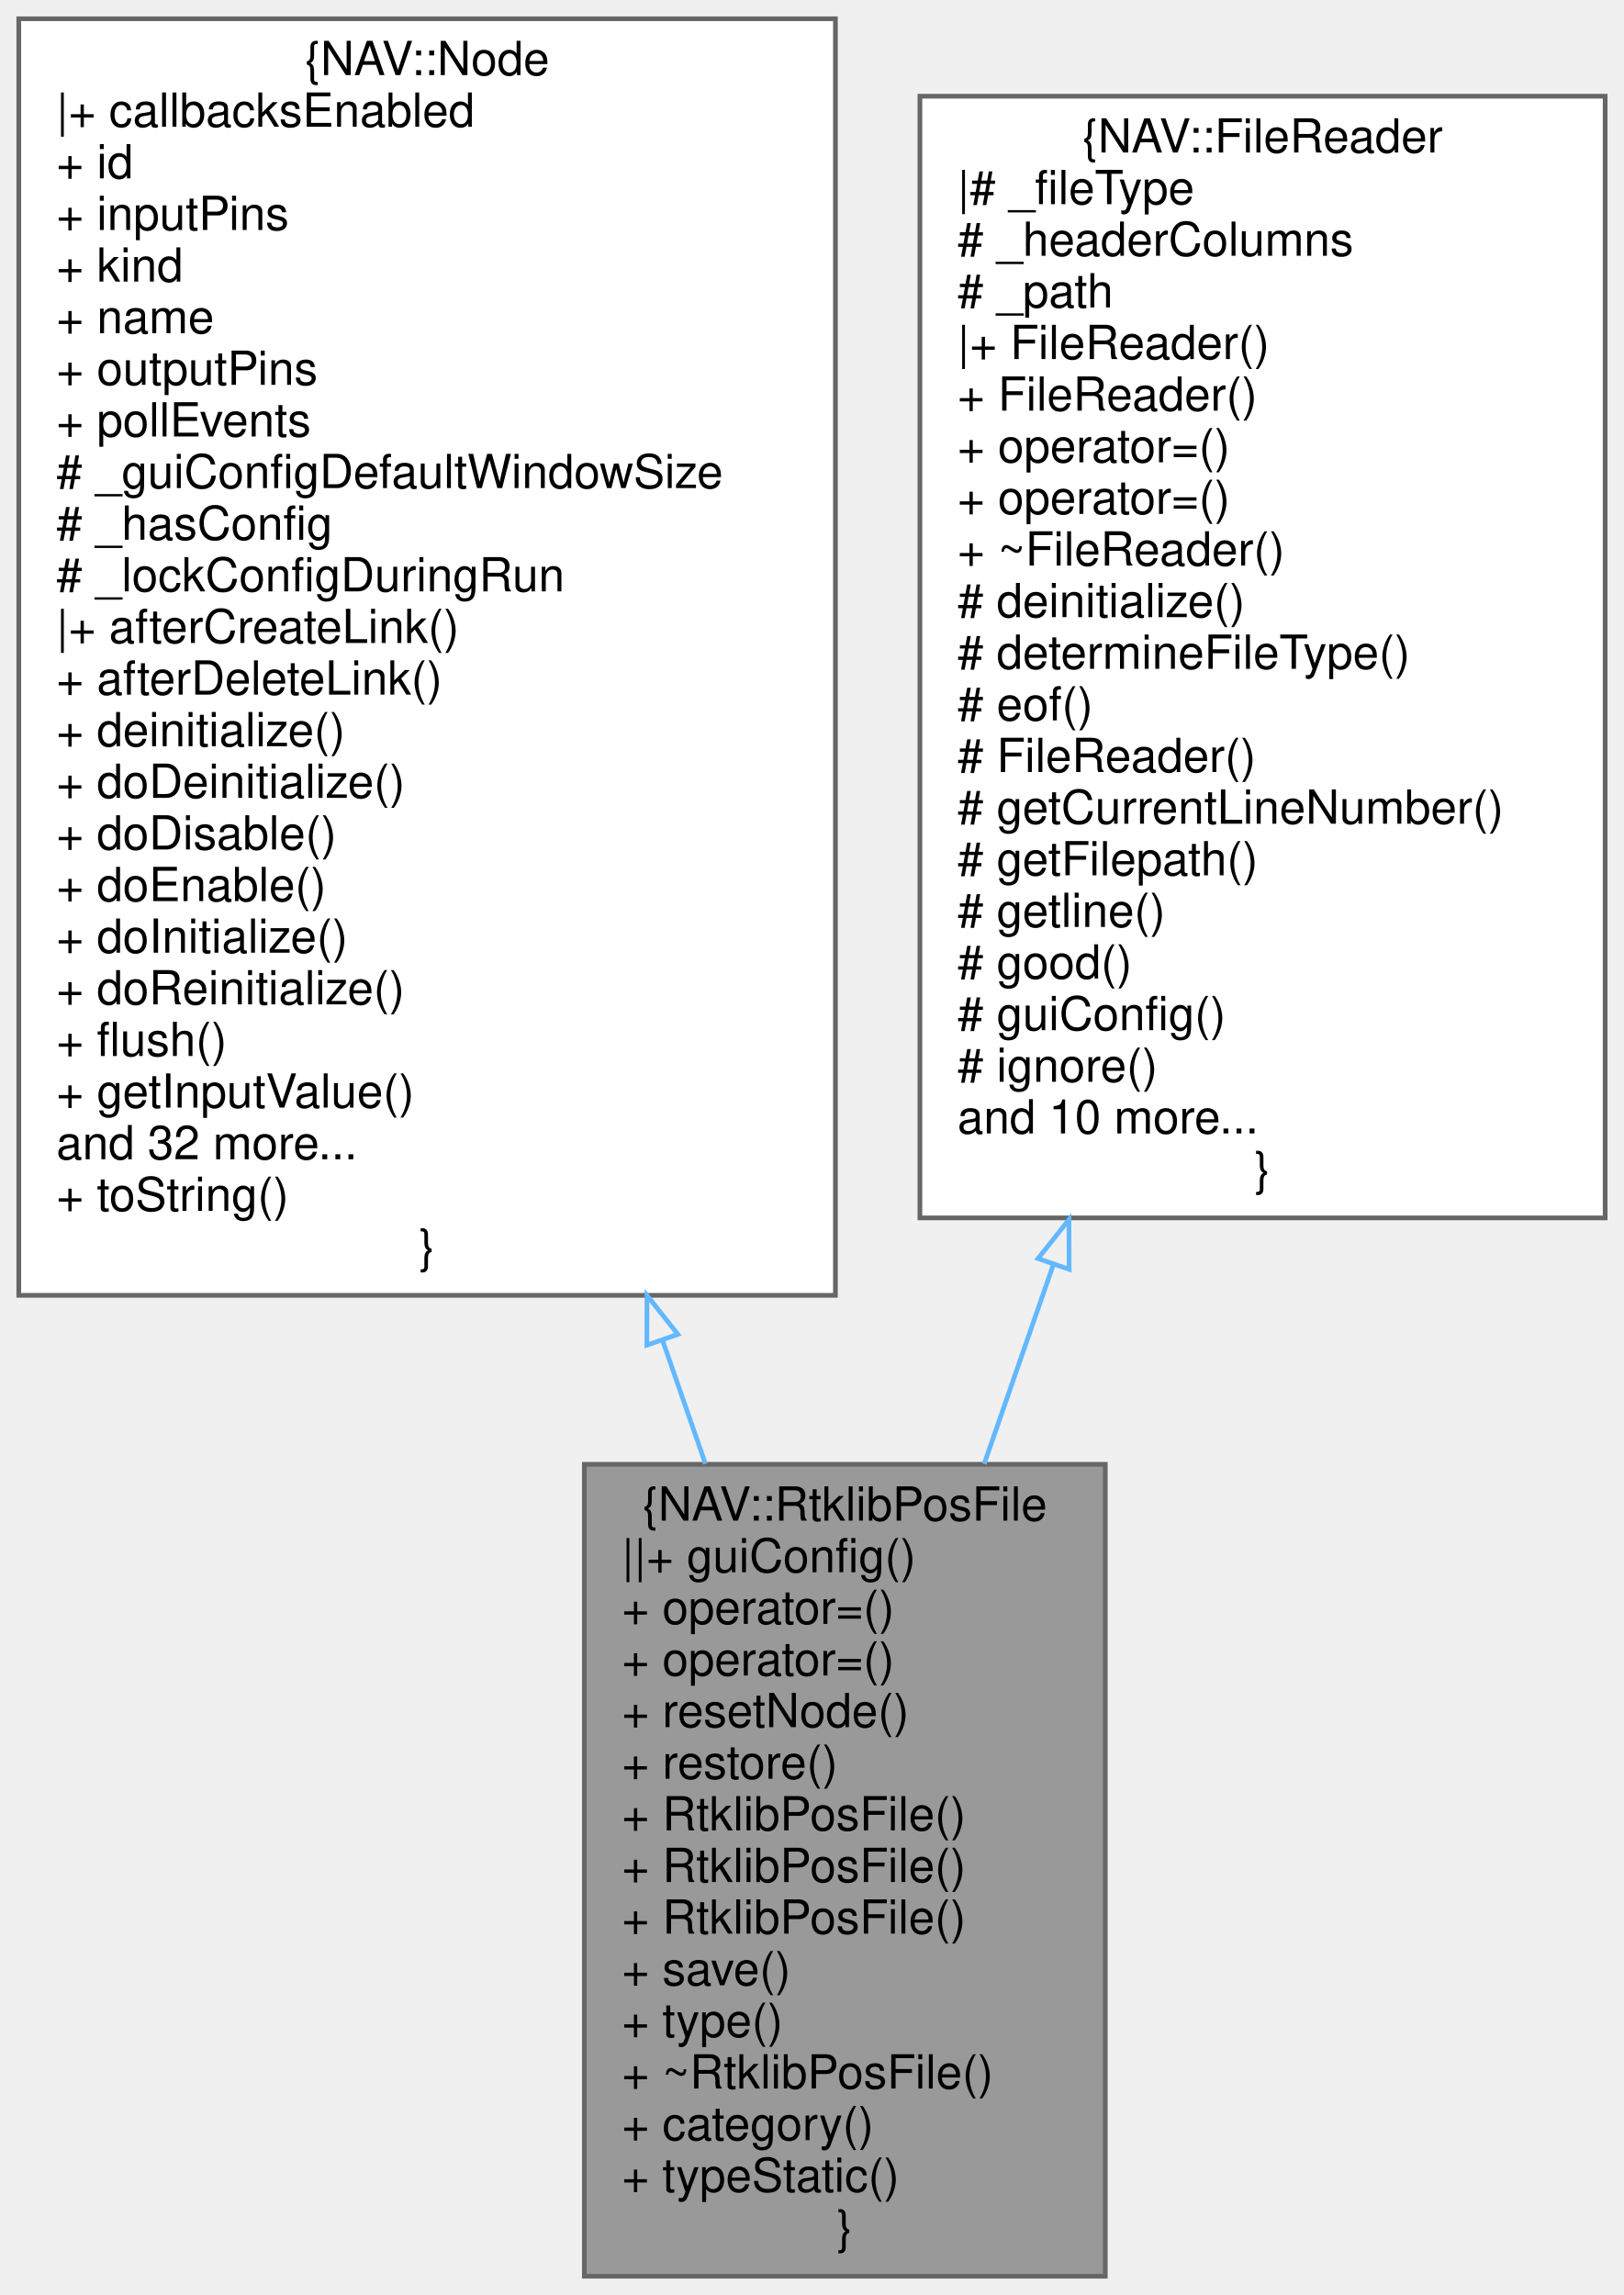
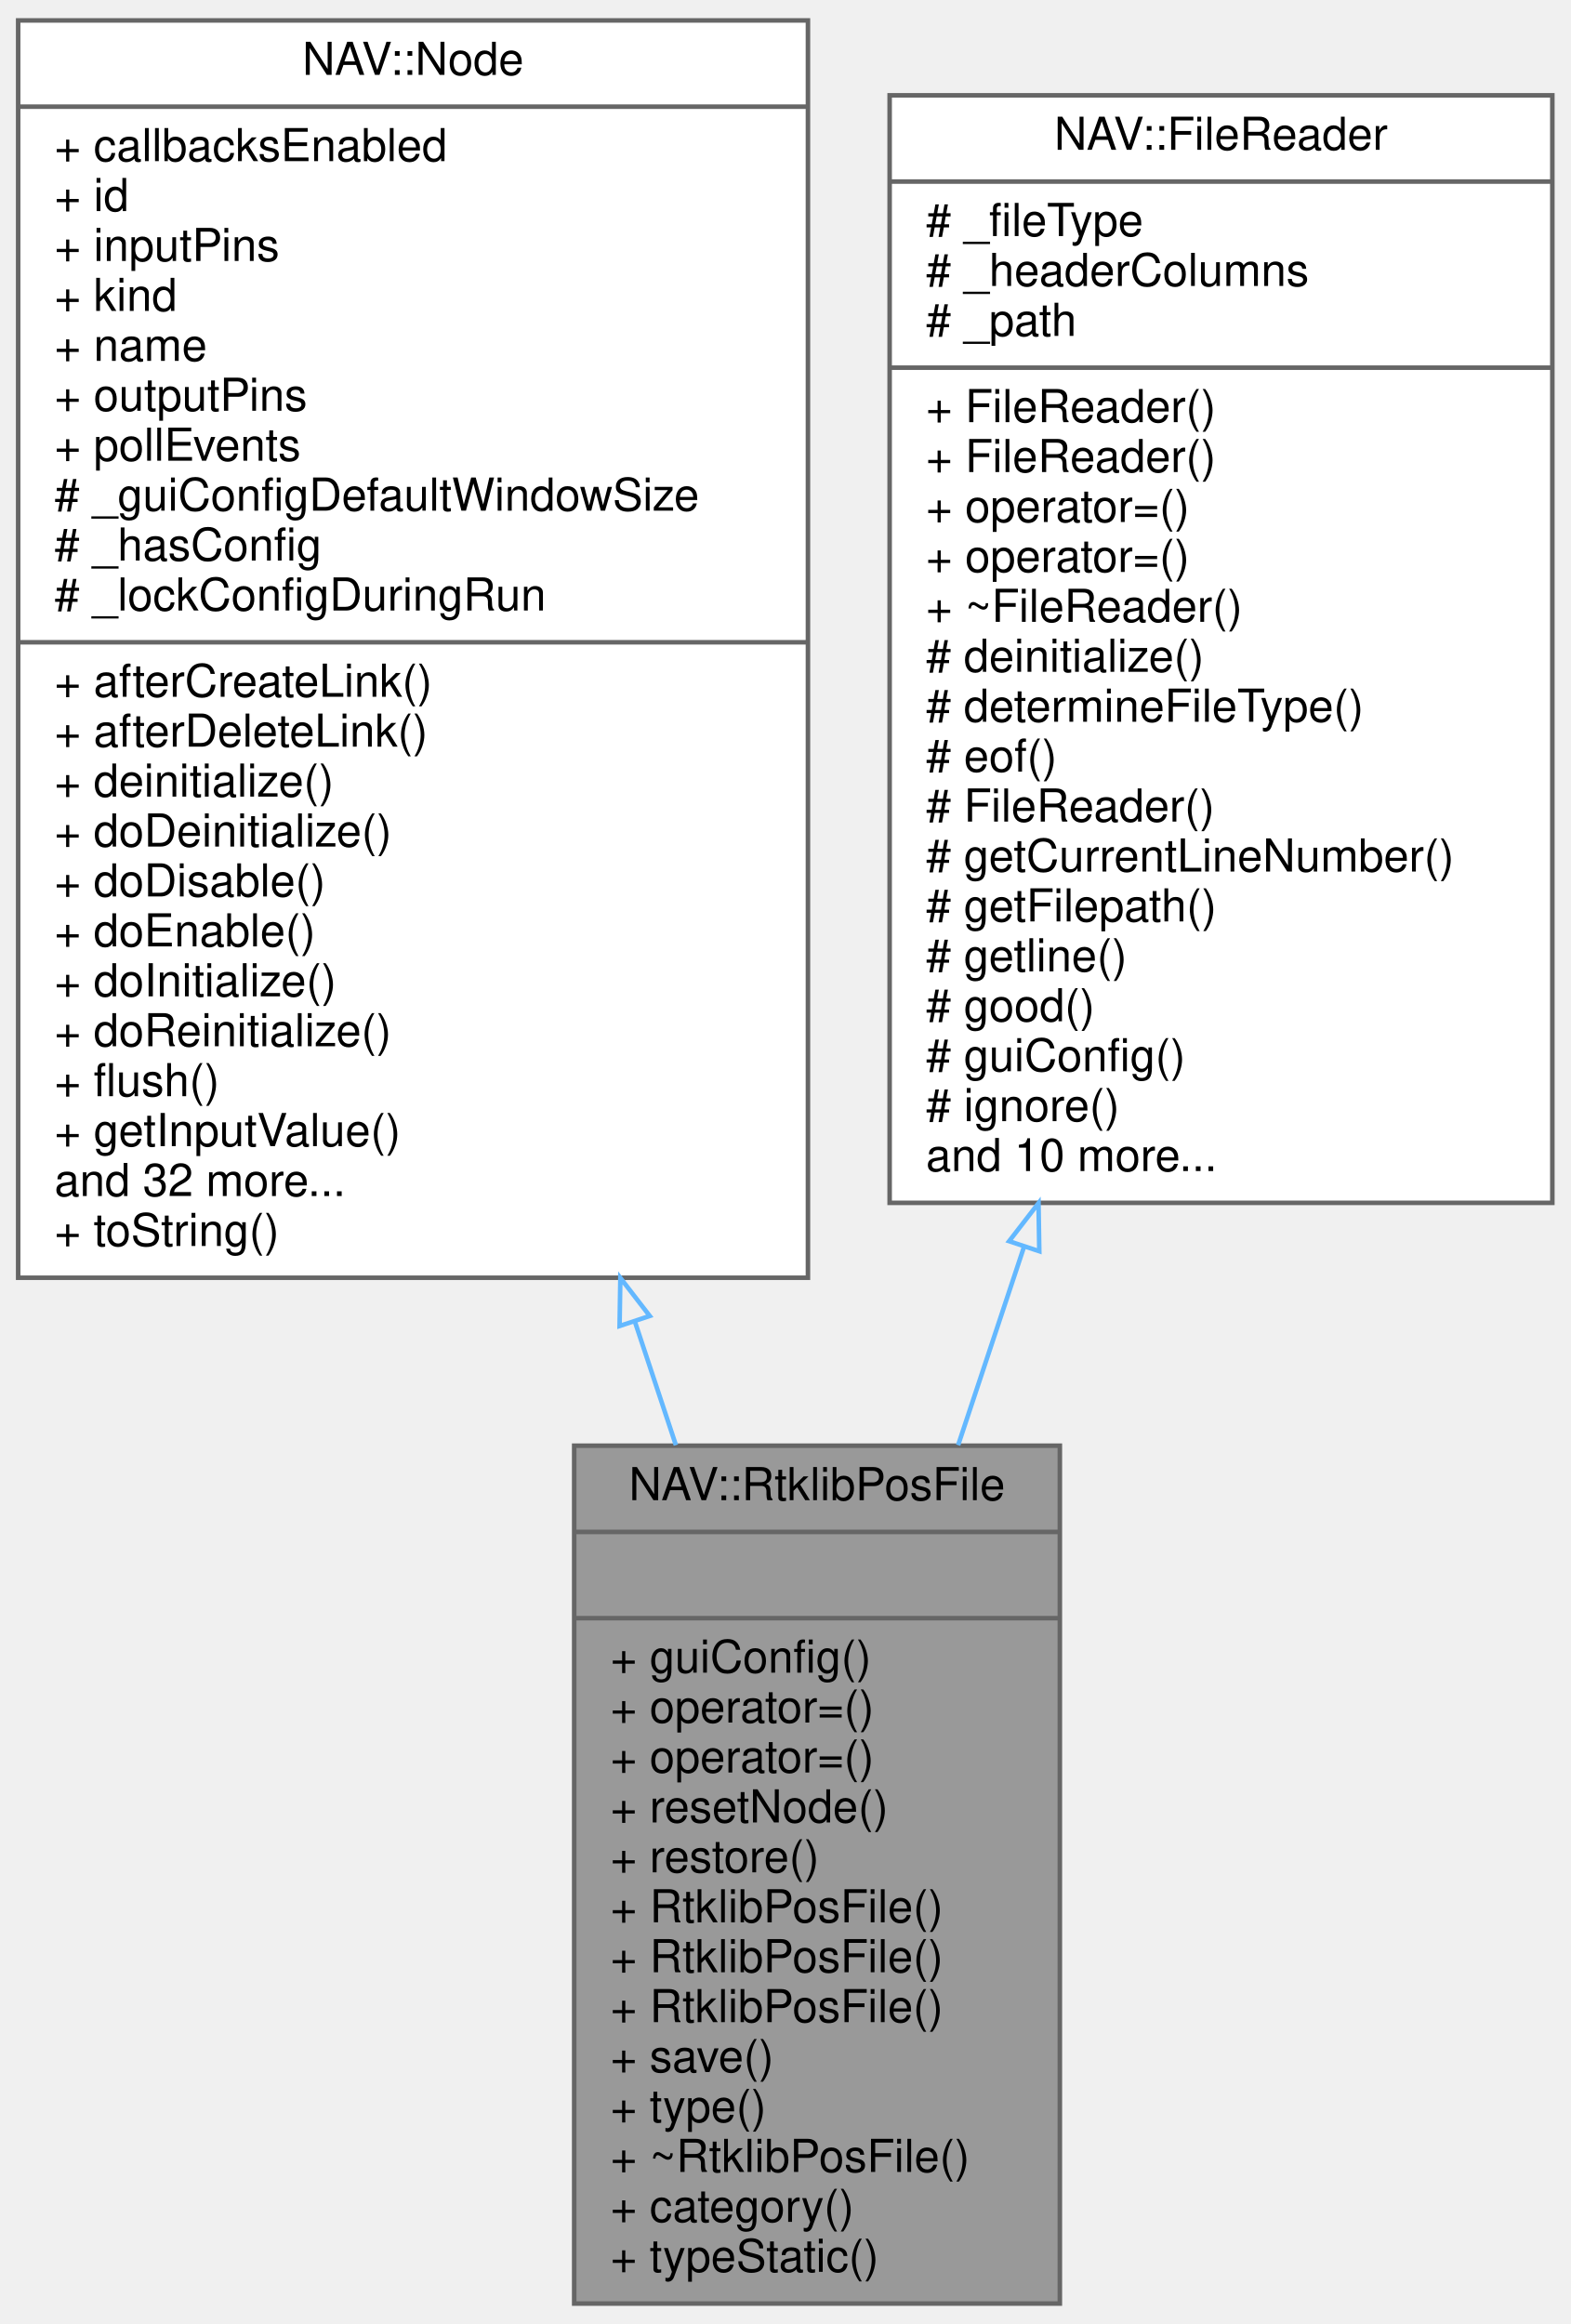
- <svg xmlns="http://www.w3.org/2000/svg" xmlns:xlink="http://www.w3.org/1999/xlink" width="346pt" height="489pt" viewBox="0.00 0.00 346.00 489.00">
-   <g id="graph0" class="graph" transform="scale(1 1) rotate(0) translate(4 485)">
+ <svg xmlns="http://www.w3.org/2000/svg" xmlns:xlink="http://www.w3.org/1999/xlink" width="346pt" height="512pt" viewBox="0.00 0.00 346.00 512.00">
+   <g id="graph0" class="graph" transform="scale(1 1) rotate(0) translate(4 508)">
    <g id="node1" class="node">
      <g id="a_node1">
        <a xlink:title="File Reader for RTKLIB pos log files.">
-           <polygon fill="#999999" stroke="#666666" points="231.5,-173 120.5,-173 120.5,0 231.5,0 231.5,-173" />
-           <text text-anchor="middle" x="176" y="-161" font-family="Helvetica,sans-Serif" font-size="10.00">{NAV::RtklibPosFile</text>
-           <text text-anchor="start" x="128.5" y="-150" font-family="Helvetica,sans-Serif" font-size="10.00">||+ guiConfig()</text>
-           <text text-anchor="start" x="128.5" y="-139" font-family="Helvetica,sans-Serif" font-size="10.00">+ operator=()</text>
-           <text text-anchor="start" x="128.5" y="-128" font-family="Helvetica,sans-Serif" font-size="10.00">+ operator=()</text>
-           <text text-anchor="start" x="128.5" y="-117" font-family="Helvetica,sans-Serif" font-size="10.00">+ resetNode()</text>
-           <text text-anchor="start" x="128.5" y="-106" font-family="Helvetica,sans-Serif" font-size="10.00">+ restore()</text>
-           <text text-anchor="start" x="128.5" y="-95" font-family="Helvetica,sans-Serif" font-size="10.00">+ RtklibPosFile()</text>
-           <text text-anchor="start" x="128.5" y="-84" font-family="Helvetica,sans-Serif" font-size="10.00">+ RtklibPosFile()</text>
-           <text text-anchor="start" x="128.5" y="-73" font-family="Helvetica,sans-Serif" font-size="10.00">+ RtklibPosFile()</text>
-           <text text-anchor="start" x="128.5" y="-62" font-family="Helvetica,sans-Serif" font-size="10.00">+ save()</text>
-           <text text-anchor="start" x="128.5" y="-51" font-family="Helvetica,sans-Serif" font-size="10.00">+ type()</text>
-           <text text-anchor="start" x="128.5" y="-40" font-family="Helvetica,sans-Serif" font-size="10.00">+ ~RtklibPosFile()</text>
-           <text text-anchor="start" x="128.5" y="-29" font-family="Helvetica,sans-Serif" font-size="10.00">+ category()</text>
-           <text text-anchor="start" x="128.5" y="-18" font-family="Helvetica,sans-Serif" font-size="10.00">+ typeStatic()</text>
-           <text text-anchor="middle" x="176" y="-7" font-family="Helvetica,sans-Serif" font-size="10.00">}</text>
+           <polygon fill="#999999" stroke="#666666" points="122.5,-0.5 122.5,-189.5 229.5,-189.5 229.5,-0.5 122.5,-0.5" />
+           <text text-anchor="middle" x="176" y="-177.5" font-family="Helvetica,sans-Serif" font-size="10.00">NAV::RtklibPosFile</text>
+           <polyline fill="none" stroke="#666666" points="122.5,-170.5 229.5,-170.5 " />
+           <text text-anchor="middle" x="176" y="-158.5" font-family="Helvetica,sans-Serif" font-size="10.00"> </text>
+           <polyline fill="none" stroke="#666666" points="122.5,-151.5 229.5,-151.5 " />
+           <text text-anchor="start" x="130.5" y="-139.5" font-family="Helvetica,sans-Serif" font-size="10.00">+ guiConfig()</text>
+           <text text-anchor="start" x="130.5" y="-128.5" font-family="Helvetica,sans-Serif" font-size="10.00">+ operator=()</text>
+           <text text-anchor="start" x="130.5" y="-117.5" font-family="Helvetica,sans-Serif" font-size="10.00">+ operator=()</text>
+           <text text-anchor="start" x="130.5" y="-106.5" font-family="Helvetica,sans-Serif" font-size="10.00">+ resetNode()</text>
+           <text text-anchor="start" x="130.5" y="-95.5" font-family="Helvetica,sans-Serif" font-size="10.00">+ restore()</text>
+           <text text-anchor="start" x="130.5" y="-84.5" font-family="Helvetica,sans-Serif" font-size="10.00">+ RtklibPosFile()</text>
+           <text text-anchor="start" x="130.5" y="-73.5" font-family="Helvetica,sans-Serif" font-size="10.00">+ RtklibPosFile()</text>
+           <text text-anchor="start" x="130.5" y="-62.5" font-family="Helvetica,sans-Serif" font-size="10.00">+ RtklibPosFile()</text>
+           <text text-anchor="start" x="130.5" y="-51.5" font-family="Helvetica,sans-Serif" font-size="10.00">+ save()</text>
+           <text text-anchor="start" x="130.5" y="-40.5" font-family="Helvetica,sans-Serif" font-size="10.00">+ type()</text>
+           <text text-anchor="start" x="130.5" y="-29.5" font-family="Helvetica,sans-Serif" font-size="10.00">+ ~RtklibPosFile()</text>
+           <text text-anchor="start" x="130.5" y="-18.5" font-family="Helvetica,sans-Serif" font-size="10.00">+ category()</text>
+           <text text-anchor="start" x="130.5" y="-7.5" font-family="Helvetica,sans-Serif" font-size="10.00">+ typeStatic()</text>
        </a>
      </g>
    </g>
    <g id="node2" class="node">
      <g id="a_node2">
        <a xlink:href="classNAV_1_1Node.html" target="_top" xlink:title="Abstract parent class for all nodes.">
-           <polygon fill="white" stroke="#666666" points="174,-481 0,-481 0,-209 174,-209 174,-481" />
-           <text text-anchor="middle" x="87" y="-469" font-family="Helvetica,sans-Serif" font-size="10.00">{NAV::Node</text>
-           <text text-anchor="start" x="8" y="-458" font-family="Helvetica,sans-Serif" font-size="10.00">|+ callbacksEnabled</text>
-           <text text-anchor="start" x="8" y="-447" font-family="Helvetica,sans-Serif" font-size="10.00">+ id</text>
-           <text text-anchor="start" x="8" y="-436" font-family="Helvetica,sans-Serif" font-size="10.00">+ inputPins</text>
-           <text text-anchor="start" x="8" y="-425" font-family="Helvetica,sans-Serif" font-size="10.00">+ kind</text>
-           <text text-anchor="start" x="8" y="-414" font-family="Helvetica,sans-Serif" font-size="10.00">+ name</text>
-           <text text-anchor="start" x="8" y="-403" font-family="Helvetica,sans-Serif" font-size="10.00">+ outputPins</text>
-           <text text-anchor="start" x="8" y="-392" font-family="Helvetica,sans-Serif" font-size="10.00">+ pollEvents</text>
-           <text text-anchor="start" x="8" y="-381" font-family="Helvetica,sans-Serif" font-size="10.00"># _guiConfigDefaultWindowSize</text>
-           <text text-anchor="start" x="8" y="-370" font-family="Helvetica,sans-Serif" font-size="10.00"># _hasConfig</text>
-           <text text-anchor="start" x="8" y="-359" font-family="Helvetica,sans-Serif" font-size="10.00"># _lockConfigDuringRun</text>
-           <text text-anchor="start" x="8" y="-348" font-family="Helvetica,sans-Serif" font-size="10.00">|+ afterCreateLink()</text>
-           <text text-anchor="start" x="8" y="-337" font-family="Helvetica,sans-Serif" font-size="10.00">+ afterDeleteLink()</text>
-           <text text-anchor="start" x="8" y="-326" font-family="Helvetica,sans-Serif" font-size="10.00">+ deinitialize()</text>
-           <text text-anchor="start" x="8" y="-315" font-family="Helvetica,sans-Serif" font-size="10.00">+ doDeinitialize()</text>
-           <text text-anchor="start" x="8" y="-304" font-family="Helvetica,sans-Serif" font-size="10.00">+ doDisable()</text>
-           <text text-anchor="start" x="8" y="-293" font-family="Helvetica,sans-Serif" font-size="10.00">+ doEnable()</text>
-           <text text-anchor="start" x="8" y="-282" font-family="Helvetica,sans-Serif" font-size="10.00">+ doInitialize()</text>
-           <text text-anchor="start" x="8" y="-271" font-family="Helvetica,sans-Serif" font-size="10.00">+ doReinitialize()</text>
-           <text text-anchor="start" x="8" y="-260" font-family="Helvetica,sans-Serif" font-size="10.00">+ flush()</text>
-           <text text-anchor="start" x="8" y="-249" font-family="Helvetica,sans-Serif" font-size="10.00">+ getInputValue()</text>
-           <text text-anchor="start" x="8" y="-238" font-family="Helvetica,sans-Serif" font-size="10.00">and 32 more...</text>
-           <text text-anchor="start" x="8" y="-227" font-family="Helvetica,sans-Serif" font-size="10.00">+ toString()</text>
-           <text text-anchor="middle" x="87" y="-216" font-family="Helvetica,sans-Serif" font-size="10.00">}</text>
+           <polygon fill="white" stroke="#666666" points="0,-226.5 0,-503.5 174,-503.5 174,-226.5 0,-226.5" />
+           <text text-anchor="middle" x="87" y="-491.5" font-family="Helvetica,sans-Serif" font-size="10.00">NAV::Node</text>
+           <polyline fill="none" stroke="#666666" points="0,-484.5 174,-484.5 " />
+           <text text-anchor="start" x="8" y="-472.5" font-family="Helvetica,sans-Serif" font-size="10.00">+ callbacksEnabled</text>
+           <text text-anchor="start" x="8" y="-461.5" font-family="Helvetica,sans-Serif" font-size="10.00">+ id</text>
+           <text text-anchor="start" x="8" y="-450.5" font-family="Helvetica,sans-Serif" font-size="10.00">+ inputPins</text>
+           <text text-anchor="start" x="8" y="-439.5" font-family="Helvetica,sans-Serif" font-size="10.00">+ kind</text>
+           <text text-anchor="start" x="8" y="-428.5" font-family="Helvetica,sans-Serif" font-size="10.00">+ name</text>
+           <text text-anchor="start" x="8" y="-417.5" font-family="Helvetica,sans-Serif" font-size="10.00">+ outputPins</text>
+           <text text-anchor="start" x="8" y="-406.5" font-family="Helvetica,sans-Serif" font-size="10.00">+ pollEvents</text>
+           <text text-anchor="start" x="8" y="-395.5" font-family="Helvetica,sans-Serif" font-size="10.00"># _guiConfigDefaultWindowSize</text>
+           <text text-anchor="start" x="8" y="-384.5" font-family="Helvetica,sans-Serif" font-size="10.00"># _hasConfig</text>
+           <text text-anchor="start" x="8" y="-373.5" font-family="Helvetica,sans-Serif" font-size="10.00"># _lockConfigDuringRun</text>
+           <polyline fill="none" stroke="#666666" points="0,-366.5 174,-366.5 " />
+           <text text-anchor="start" x="8" y="-354.5" font-family="Helvetica,sans-Serif" font-size="10.00">+ afterCreateLink()</text>
+           <text text-anchor="start" x="8" y="-343.5" font-family="Helvetica,sans-Serif" font-size="10.00">+ afterDeleteLink()</text>
+           <text text-anchor="start" x="8" y="-332.5" font-family="Helvetica,sans-Serif" font-size="10.00">+ deinitialize()</text>
+           <text text-anchor="start" x="8" y="-321.5" font-family="Helvetica,sans-Serif" font-size="10.00">+ doDeinitialize()</text>
+           <text text-anchor="start" x="8" y="-310.5" font-family="Helvetica,sans-Serif" font-size="10.00">+ doDisable()</text>
+           <text text-anchor="start" x="8" y="-299.5" font-family="Helvetica,sans-Serif" font-size="10.00">+ doEnable()</text>
+           <text text-anchor="start" x="8" y="-288.5" font-family="Helvetica,sans-Serif" font-size="10.00">+ doInitialize()</text>
+           <text text-anchor="start" x="8" y="-277.5" font-family="Helvetica,sans-Serif" font-size="10.00">+ doReinitialize()</text>
+           <text text-anchor="start" x="8" y="-266.5" font-family="Helvetica,sans-Serif" font-size="10.00">+ flush()</text>
+           <text text-anchor="start" x="8" y="-255.5" font-family="Helvetica,sans-Serif" font-size="10.00">+ getInputValue()</text>
+           <text text-anchor="start" x="8" y="-244.5" font-family="Helvetica,sans-Serif" font-size="10.00">and 32 more...</text>
+           <text text-anchor="start" x="8" y="-233.5" font-family="Helvetica,sans-Serif" font-size="10.00">+ toString()</text>
        </a>
      </g>
    </g>
    <g id="edge1" class="edge">
-       <path fill="none" stroke="#63b8ff" d="M137.21,-199.3C140.29,-190.4 143.34,-181.61 146.3,-173.11" />
-       <polygon fill="none" stroke="#63b8ff" points="133.82,-198.39 133.85,-208.99 140.43,-200.69 133.82,-198.39" />
+       <path fill="none" stroke="#63b8ff" d="M135.87,-216.84C138.93,-207.63 141.96,-198.49 144.91,-189.62" />
+       <polygon fill="none" stroke="#63b8ff" points="132.5,-215.87 132.67,-226.47 139.15,-218.08 132.5,-215.87" />
    </g>
    <g id="node3" class="node">
      <g id="a_node3">
        <a xlink:href="classNAV_1_1FileReader.html" target="_top" xlink:title="Abstract File Reader class.">
-           <polygon fill="white" stroke="#666666" points="338,-464.5 192,-464.5 192,-225.5 338,-225.5 338,-464.5" />
-           <text text-anchor="middle" x="265" y="-452.5" font-family="Helvetica,sans-Serif" font-size="10.00">{NAV::FileReader</text>
-           <text text-anchor="start" x="200" y="-441.5" font-family="Helvetica,sans-Serif" font-size="10.00">|# _fileType</text>
-           <text text-anchor="start" x="200" y="-430.5" font-family="Helvetica,sans-Serif" font-size="10.00"># _headerColumns</text>
-           <text text-anchor="start" x="200" y="-419.5" font-family="Helvetica,sans-Serif" font-size="10.00"># _path</text>
-           <text text-anchor="start" x="200" y="-408.5" font-family="Helvetica,sans-Serif" font-size="10.00">|+ FileReader()</text>
-           <text text-anchor="start" x="200" y="-397.5" font-family="Helvetica,sans-Serif" font-size="10.00">+ FileReader()</text>
-           <text text-anchor="start" x="200" y="-386.5" font-family="Helvetica,sans-Serif" font-size="10.00">+ operator=()</text>
-           <text text-anchor="start" x="200" y="-375.5" font-family="Helvetica,sans-Serif" font-size="10.00">+ operator=()</text>
-           <text text-anchor="start" x="200" y="-364.5" font-family="Helvetica,sans-Serif" font-size="10.00">+ ~FileReader()</text>
-           <text text-anchor="start" x="200" y="-353.5" font-family="Helvetica,sans-Serif" font-size="10.00"># deinitialize()</text>
-           <text text-anchor="start" x="200" y="-342.5" font-family="Helvetica,sans-Serif" font-size="10.00"># determineFileType()</text>
-           <text text-anchor="start" x="200" y="-331.5" font-family="Helvetica,sans-Serif" font-size="10.00"># eof()</text>
-           <text text-anchor="start" x="200" y="-320.5" font-family="Helvetica,sans-Serif" font-size="10.00"># FileReader()</text>
-           <text text-anchor="start" x="200" y="-309.5" font-family="Helvetica,sans-Serif" font-size="10.00"># getCurrentLineNumber()</text>
-           <text text-anchor="start" x="200" y="-298.5" font-family="Helvetica,sans-Serif" font-size="10.00"># getFilepath()</text>
-           <text text-anchor="start" x="200" y="-287.5" font-family="Helvetica,sans-Serif" font-size="10.00"># getline()</text>
-           <text text-anchor="start" x="200" y="-276.5" font-family="Helvetica,sans-Serif" font-size="10.00"># good()</text>
-           <text text-anchor="start" x="200" y="-265.5" font-family="Helvetica,sans-Serif" font-size="10.00"># guiConfig()</text>
-           <text text-anchor="start" x="200" y="-254.5" font-family="Helvetica,sans-Serif" font-size="10.00"># ignore()</text>
-           <text text-anchor="start" x="200" y="-243.5" font-family="Helvetica,sans-Serif" font-size="10.00">and 10 more...</text>
-           <text text-anchor="middle" x="265" y="-232.5" font-family="Helvetica,sans-Serif" font-size="10.00">}</text>
+           <polygon fill="white" stroke="#666666" points="192,-243 192,-487 338,-487 338,-243 192,-243" />
+           <text text-anchor="middle" x="265" y="-475" font-family="Helvetica,sans-Serif" font-size="10.00">NAV::FileReader</text>
+           <polyline fill="none" stroke="#666666" points="192,-468 338,-468 " />
+           <text text-anchor="start" x="200" y="-456" font-family="Helvetica,sans-Serif" font-size="10.00"># _fileType</text>
+           <text text-anchor="start" x="200" y="-445" font-family="Helvetica,sans-Serif" font-size="10.00"># _headerColumns</text>
+           <text text-anchor="start" x="200" y="-434" font-family="Helvetica,sans-Serif" font-size="10.00"># _path</text>
+           <polyline fill="none" stroke="#666666" points="192,-427 338,-427 " />
+           <text text-anchor="start" x="200" y="-415" font-family="Helvetica,sans-Serif" font-size="10.00">+ FileReader()</text>
+           <text text-anchor="start" x="200" y="-404" font-family="Helvetica,sans-Serif" font-size="10.00">+ FileReader()</text>
+           <text text-anchor="start" x="200" y="-393" font-family="Helvetica,sans-Serif" font-size="10.00">+ operator=()</text>
+           <text text-anchor="start" x="200" y="-382" font-family="Helvetica,sans-Serif" font-size="10.00">+ operator=()</text>
+           <text text-anchor="start" x="200" y="-371" font-family="Helvetica,sans-Serif" font-size="10.00">+ ~FileReader()</text>
+           <text text-anchor="start" x="200" y="-360" font-family="Helvetica,sans-Serif" font-size="10.00"># deinitialize()</text>
+           <text text-anchor="start" x="200" y="-349" font-family="Helvetica,sans-Serif" font-size="10.00"># determineFileType()</text>
+           <text text-anchor="start" x="200" y="-338" font-family="Helvetica,sans-Serif" font-size="10.00"># eof()</text>
+           <text text-anchor="start" x="200" y="-327" font-family="Helvetica,sans-Serif" font-size="10.00"># FileReader()</text>
+           <text text-anchor="start" x="200" y="-316" font-family="Helvetica,sans-Serif" font-size="10.00"># getCurrentLineNumber()</text>
+           <text text-anchor="start" x="200" y="-305" font-family="Helvetica,sans-Serif" font-size="10.00"># getFilepath()</text>
+           <text text-anchor="start" x="200" y="-294" font-family="Helvetica,sans-Serif" font-size="10.00"># getline()</text>
+           <text text-anchor="start" x="200" y="-283" font-family="Helvetica,sans-Serif" font-size="10.00"># good()</text>
+           <text text-anchor="start" x="200" y="-272" font-family="Helvetica,sans-Serif" font-size="10.00"># guiConfig()</text>
+           <text text-anchor="start" x="200" y="-261" font-family="Helvetica,sans-Serif" font-size="10.00"># ignore()</text>
+           <text text-anchor="start" x="200" y="-250" font-family="Helvetica,sans-Serif" font-size="10.00">and 10 more...</text>
        </a>
      </g>
    </g>
    <g id="edge2" class="edge">
-       <path fill="none" stroke="#63b8ff" d="M220.47,-215.65C215.46,-201.22 210.45,-186.78 205.69,-173.07" />
-       <polygon fill="none" stroke="#63b8ff" points="217.17,-216.84 223.76,-225.14 223.79,-214.54 217.17,-216.84" />
+       <path fill="none" stroke="#63b8ff" d="M221.59,-233.27C216.69,-218.53 211.78,-203.74 207.09,-189.62" />
+       <polygon fill="none" stroke="#63b8ff" points="218.32,-234.55 224.8,-242.94 224.97,-232.34 218.32,-234.55" />
    </g>
  </g>
</svg>
